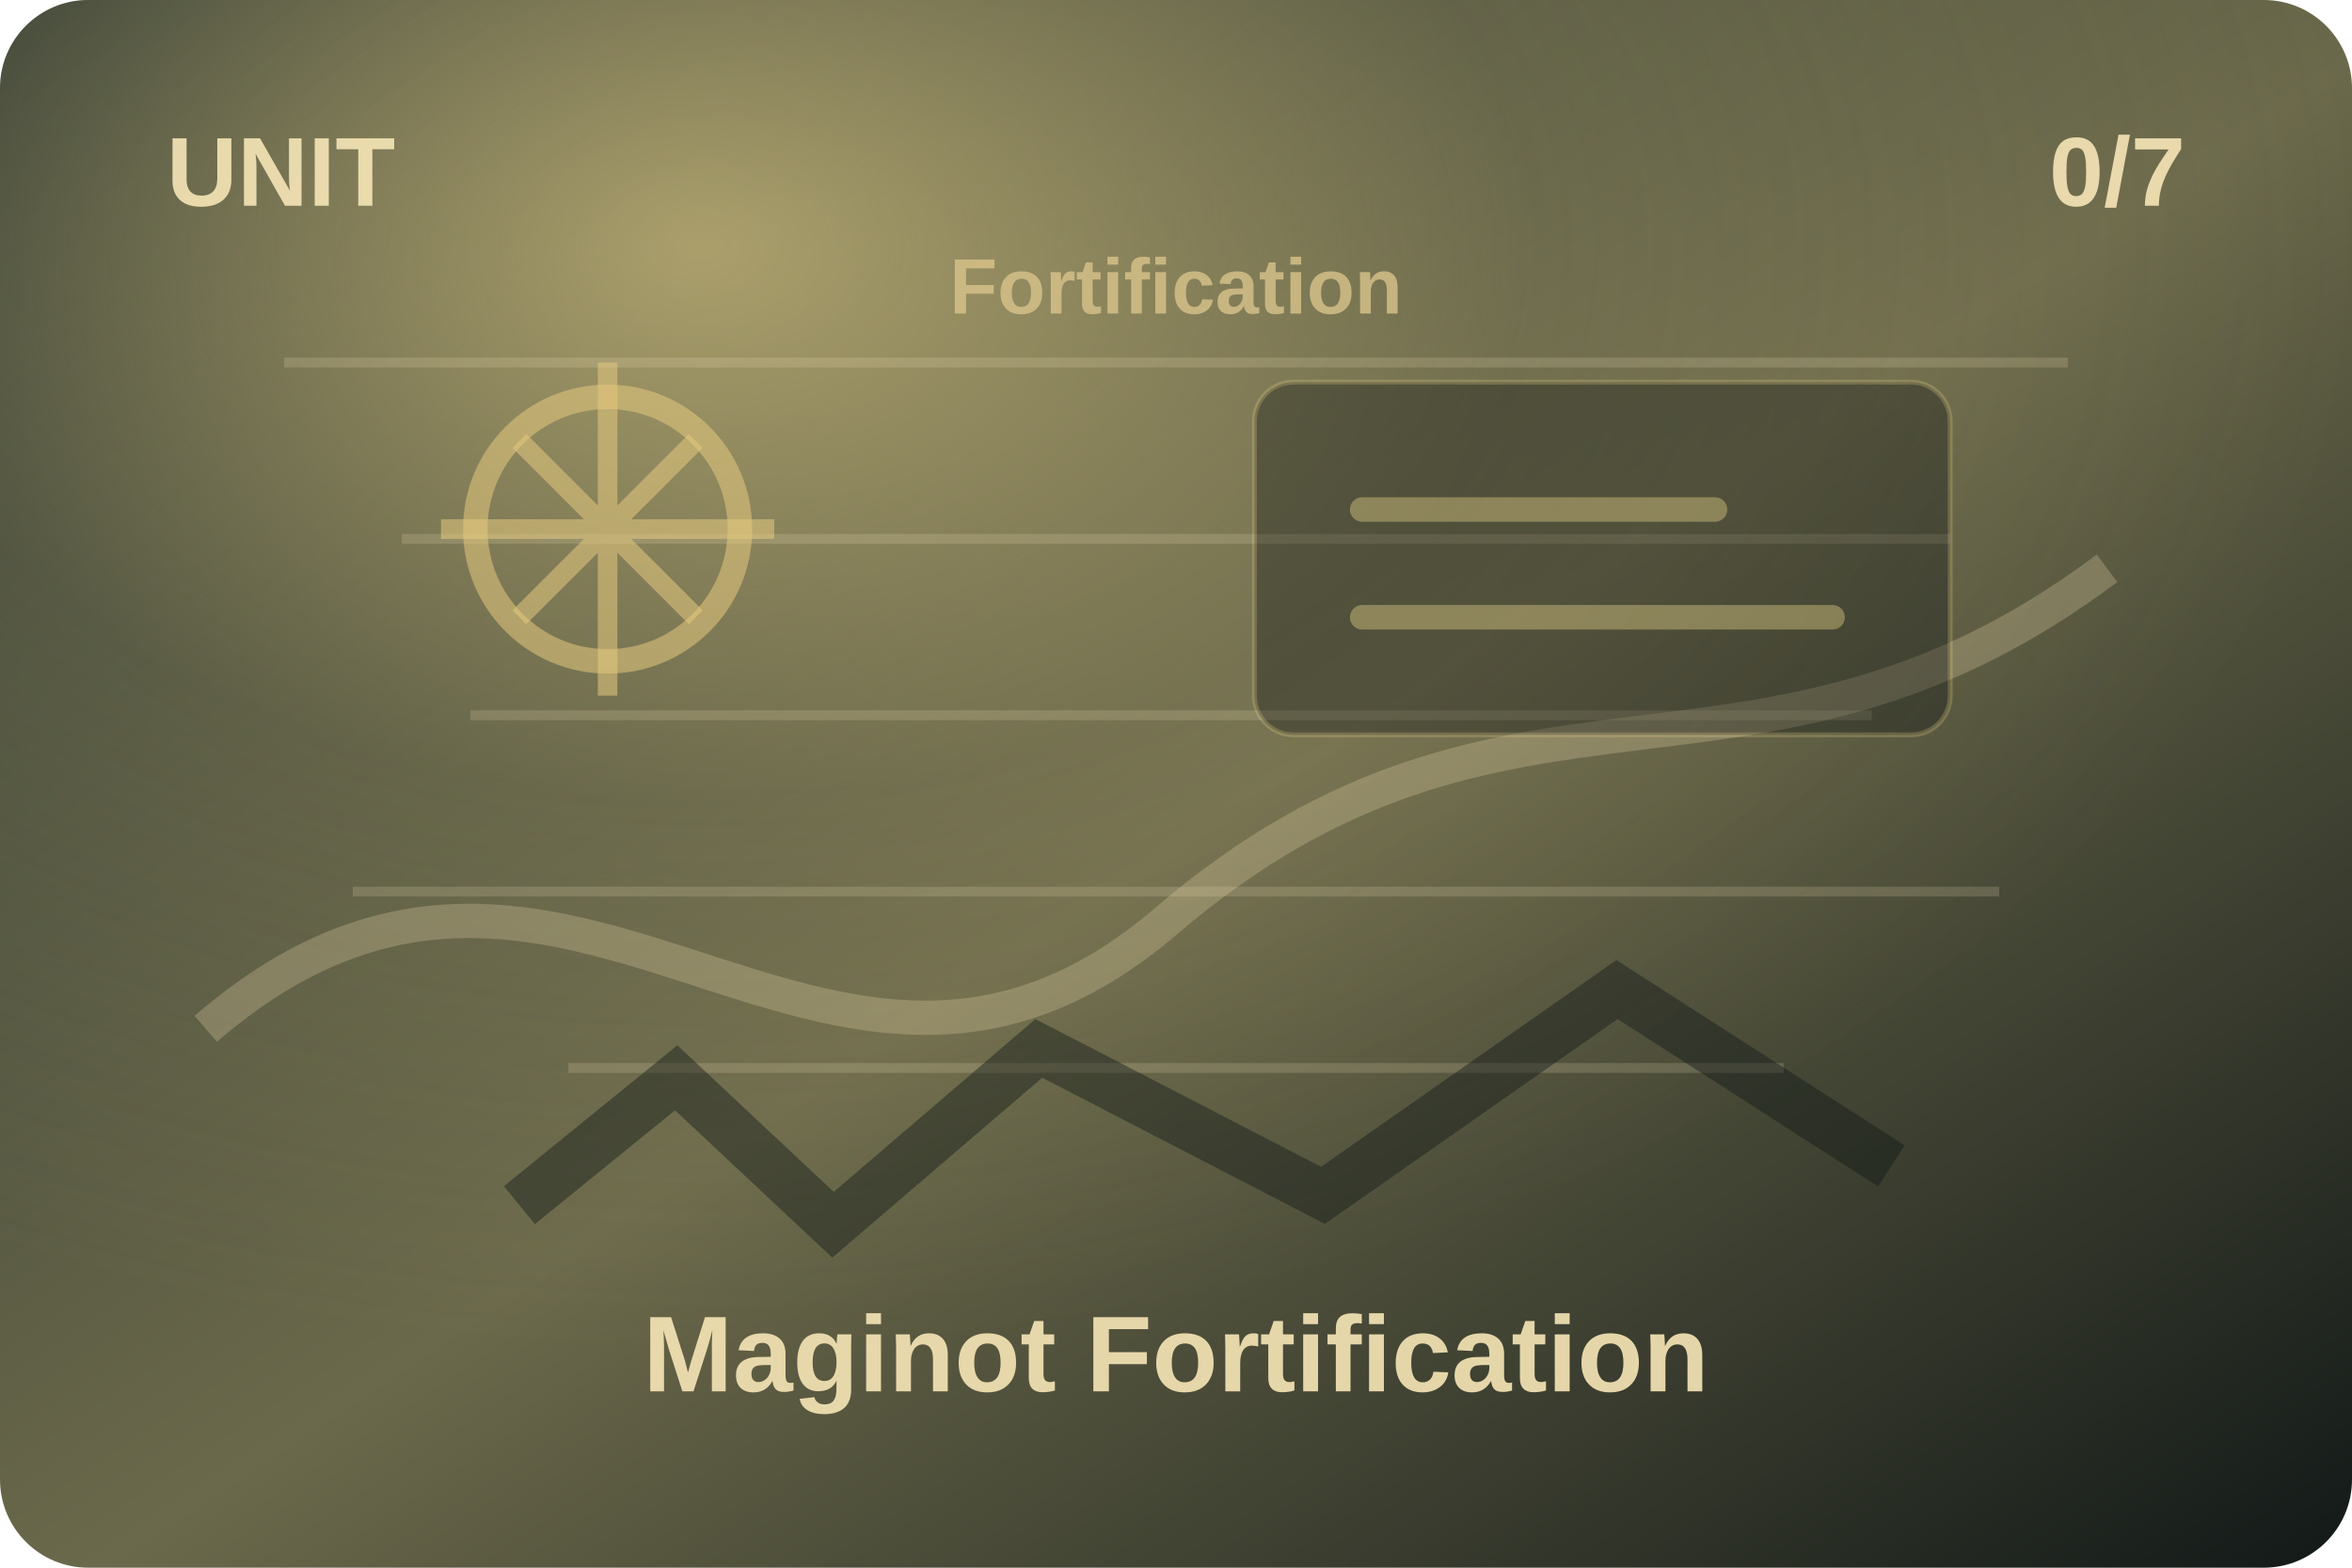
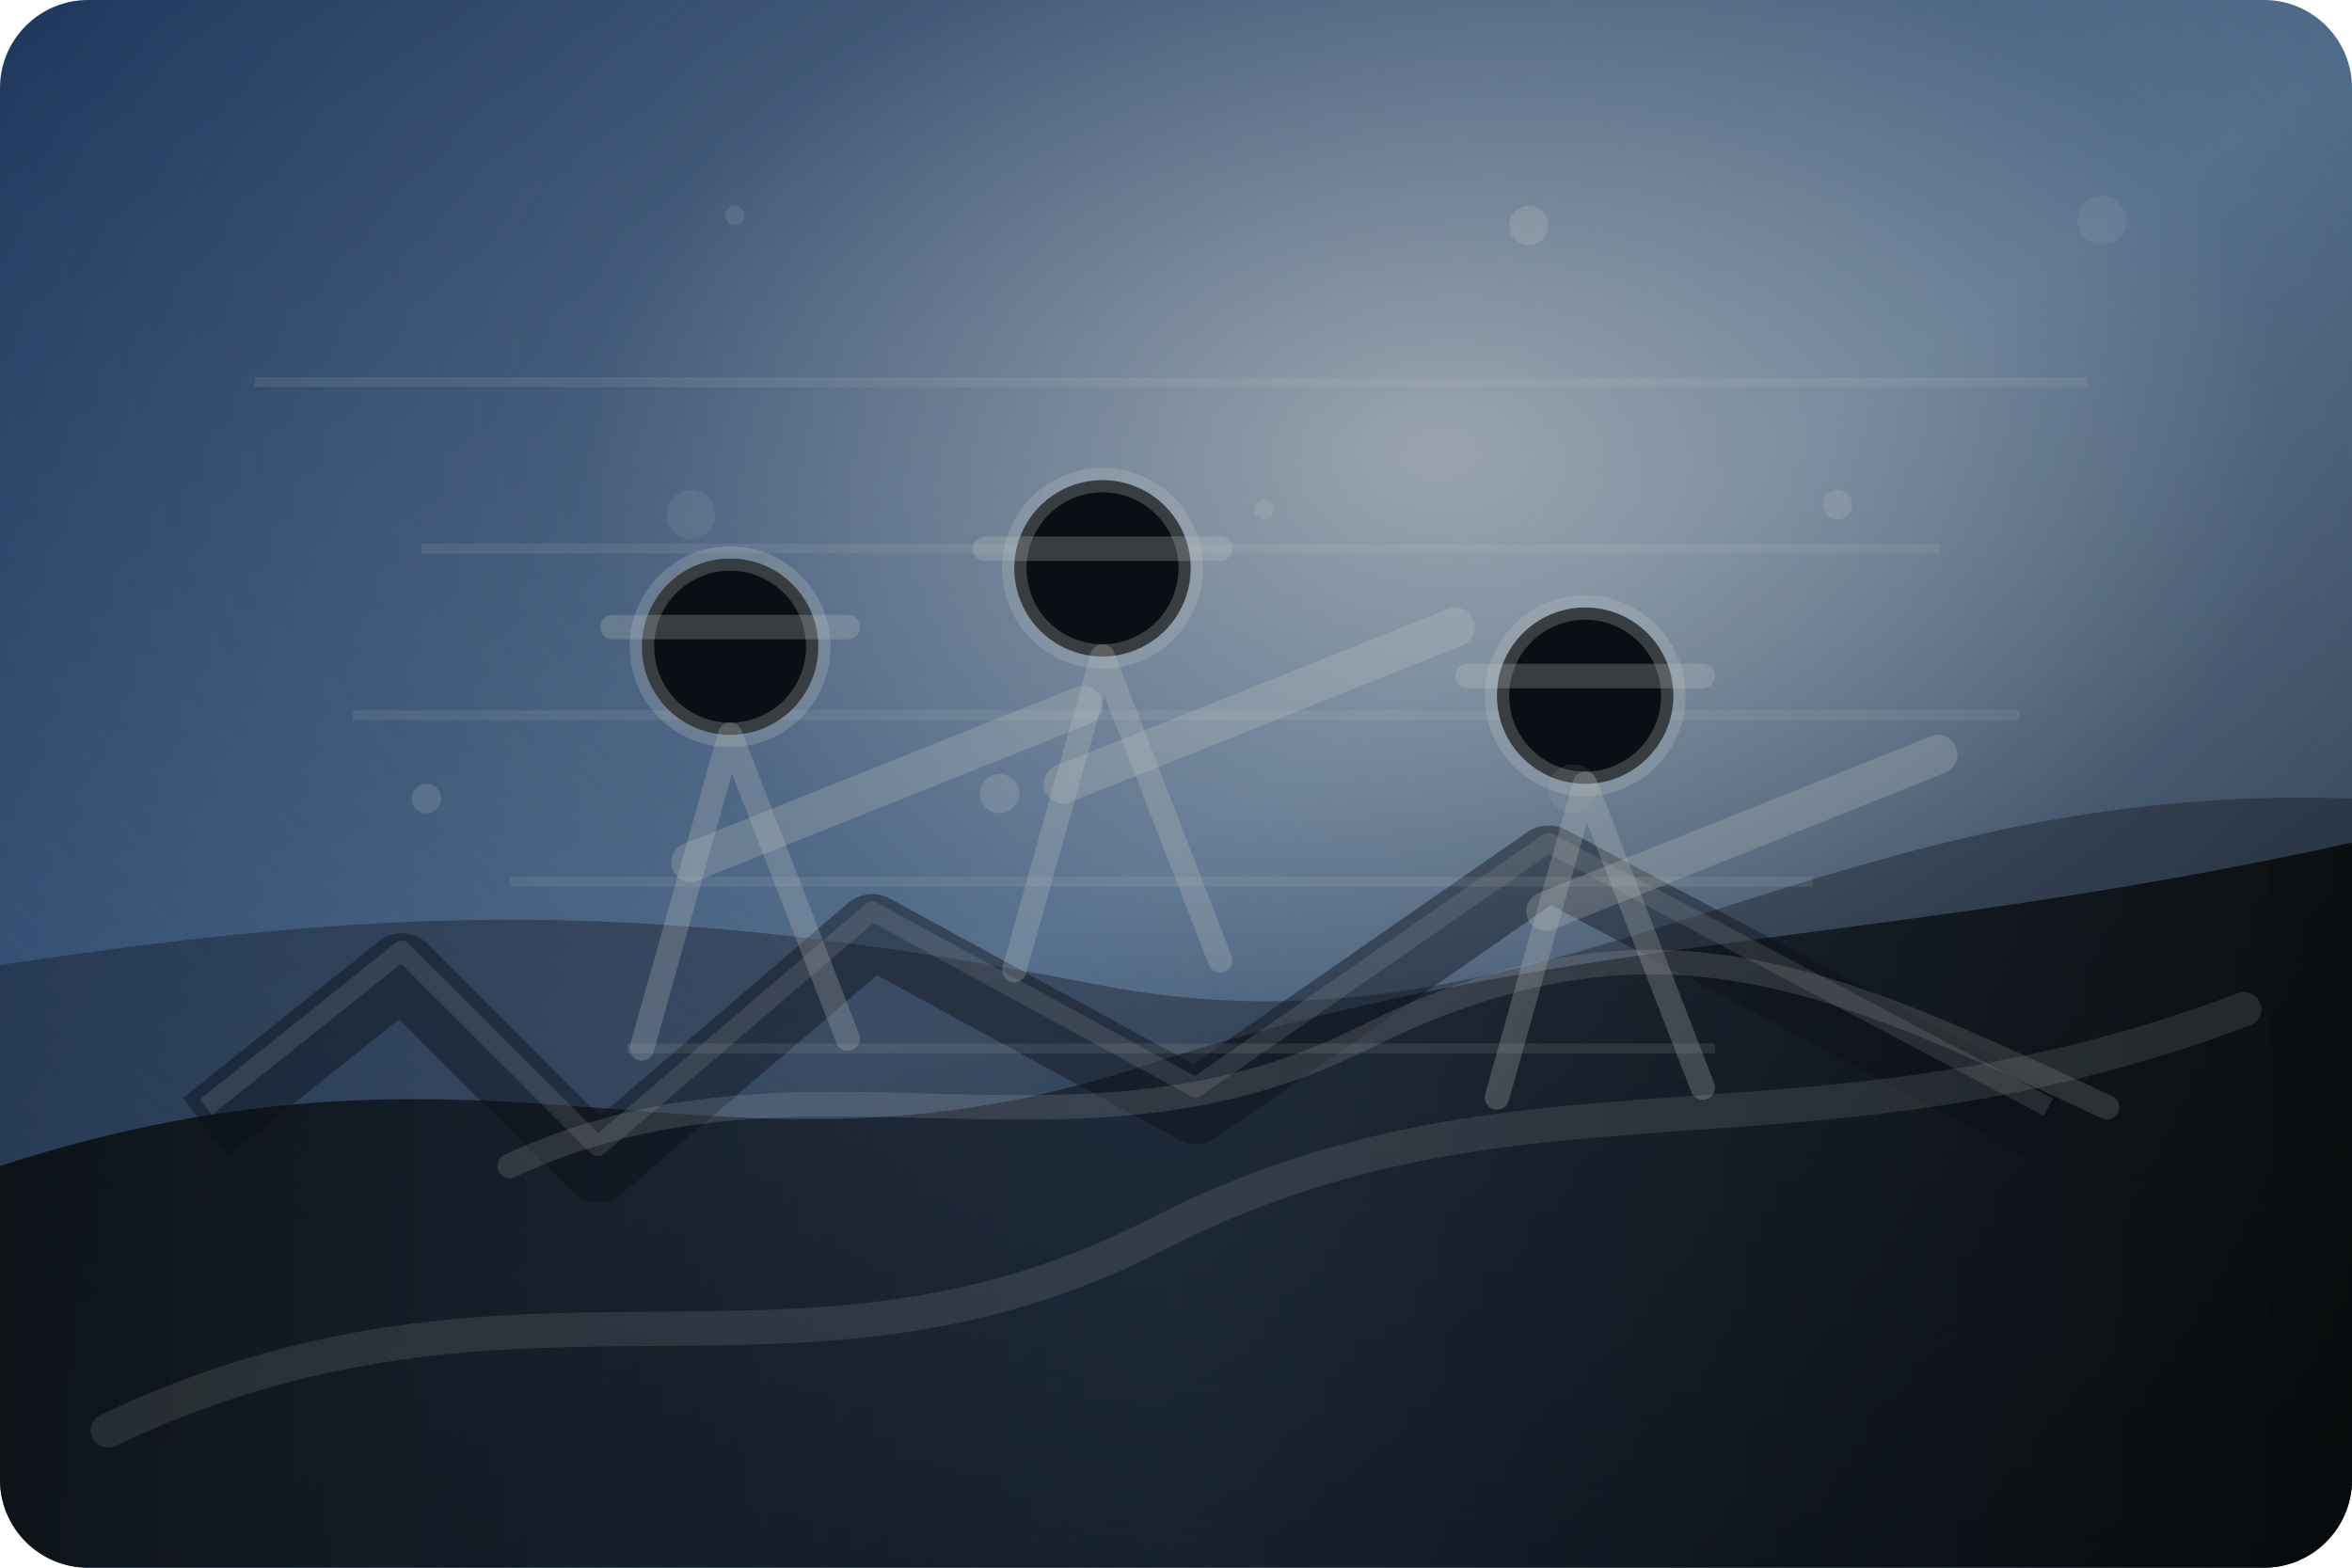
- <svg xmlns="http://www.w3.org/2000/svg" width="480" height="320" viewBox="0 0 480 320" role="img" aria-label="Maginot Fortification placeholder art">
+ <svg xmlns="http://www.w3.org/2000/svg" width="480" height="320" viewBox="0 0 480 320" role="img" aria-label="Maginot Fortification card art">
  <defs>
    <linearGradient id="bg" x1="0" x2="1" y1="0" y2="1">
-       <stop offset="0" stop-color="#26312d" />
-       <stop offset="0.52" stop-color="#6b694b" />
-       <stop offset="1" stop-color="#111817" />
+       <stop offset="0" stop-color="#18345f" />
+       <stop offset="0.52" stop-color="#46678d" />
+       <stop offset="1" stop-color="#101825" />
    </linearGradient>
-     <radialGradient id="lamp" cx="30%" cy="16%" r="70%">
-       <stop offset="0" stop-color="#ead48a" stop-opacity="0.62" />
-       <stop offset="0.5" stop-color="#ead48a" stop-opacity="0.13" />
-       <stop offset="1" stop-color="#ead48a" stop-opacity="0" />
+     <radialGradient id="lamp" cx="61%" cy="29%" r="78%">
+       <stop offset="0" stop-color="#d7d9d6" stop-opacity="0.68" />
+       <stop offset="0.46" stop-color="#d7d9d6" stop-opacity="0.16" />
+       <stop offset="1" stop-color="#d7d9d6" stop-opacity="0" />
    </radialGradient>
+     <linearGradient id="ground" x1="0" x2="1" y1="0" y2="0">
+       <stop offset="0" stop-color="#070a0a" stop-opacity="0.82" />
+       <stop offset="0.5" stop-color="#101825" stop-opacity="0.58" />
+       <stop offset="1" stop-color="#070a0a" stop-opacity="0.88" />
+     </linearGradient>
+     <filter id="grain">
+       <feTurbulence baseFrequency="0.72" numOctaves="2" seed="0" type="fractalNoise" />
+       <feColorMatrix type="saturate" values="0" />
+       <feComponentTransfer>
+         <feFuncA type="table" tableValues="0 0.18" />
+       </feComponentTransfer>
+       <feBlend mode="overlay" in2="SourceGraphic" />
+     </filter>
+     <clipPath id="round">
+       <rect width="480" height="320" rx="18" />
+     </clipPath>
  </defs>
-   <rect width="480" height="320" rx="18" fill="url(#bg)" />
-   <rect width="480" height="320" rx="18" fill="url(#lamp)" />
-   <path d="M42 210 C116 146 168 248 238 188 S358 170 430 116" fill="none" stroke="#f0ddb0" stroke-width="7" stroke-opacity="0.26" />
-   <path d="M58 74 H422 M82 110 H398 M96 146 H382 M72 182 H408 M116 218 H364" stroke="#f8e8bd" stroke-width="2" stroke-opacity="0.18" />
-   <path d="M106 246 L138 220 L170 250 L212 214 L270 244 L330 202 L386 238" fill="none" stroke="#101617" stroke-width="10" stroke-opacity="0.42" />
-   <circle cx="124" cy="108" r="27" fill="none" stroke="#e3c87e" stroke-width="5" stroke-opacity="0.55" />
-   <path d="M124 74 V142 M90 108 H158 M106 90 L142 126 M142 90 L106 126" stroke="#e3c87e" stroke-width="4" stroke-opacity="0.55" />
-   <rect x="256" y="78" width="142" height="72" rx="8" fill="#0b1112" fill-opacity="0.34" stroke="#ead48a" stroke-opacity="0.24" />
-   <path d="M278 126 H374 M278 104 H350" stroke="#ead48a" stroke-width="5" stroke-linecap="round" stroke-opacity="0.4" />
-   <text x="240" y="284" text-anchor="middle" font-family="Arial, sans-serif" font-size="22" font-weight="700" fill="#f3e3b4" opacity="0.92">Maginot Fortification</text>
-   <text x="34" y="42" font-family="Arial, sans-serif" font-size="20" font-weight="700" fill="#f3e3b4" opacity="0.92">UNIT</text>
-   <text x="446" y="42" text-anchor="end" font-family="Arial, sans-serif" font-size="20" font-weight="700" fill="#f3e3b4" opacity="0.92">0/7</text>
-   <text x="240" y="64" text-anchor="middle" font-family="Arial, sans-serif" font-size="16" font-weight="700" fill="#d7c28a" opacity="0.82">Fortification</text>
+   <g clip-path="url(#round)">
+     <rect width="480" height="320" fill="url(#bg)" />
+     <rect width="480" height="320" fill="url(#lamp)" />
+     <path d="M0 197 C80 185 132 183 224 201 S370 159 480 163 V320 H0 Z" fill="#0b1018" opacity="0.34" />
+     <path d="M0 238 C102 205 146 246 232 218 S380 194 480 172 V320 H0 Z" fill="url(#ground)" />
+     <path d="M42 230 L82 198 L122 238 L178 190 L244 226 L316 176 L418 230" fill="none" stroke="#0b1018" stroke-width="15" stroke-linejoin="round" stroke-opacity="0.42" />
+     <path d="M42 226 L82 194 L122 234 L178 186 L244 222 L316 172 L418 226" fill="none" stroke="#d7d9d6" stroke-width="4" stroke-linejoin="round" stroke-opacity="0.14" />
+     <path d="M52 78 H426 M86 112 H396 M72 146 H412 M104 180 H370 M128 214 H350" stroke="#d7d9d6" stroke-width="2" stroke-opacity="0.12" />
+     <g fill="#0b1018" stroke="#d7d9d6" stroke-opacity="0.25" stroke-width="5" stroke-linecap="round" stroke-linejoin="round">
+       <circle cx="149" cy="132" r="18" />
+       <path d="M125 128 H173" fill="none" />
+       <path d="M149 150 L131 214 M149 150 L173 212" fill="none" />
+       <path d="M141 176 L221 144" fill="none" stroke-width="8" />
+       <circle cx="225" cy="116" r="18" />
+       <path d="M201 112 H249" fill="none" />
+       <path d="M225 134 L207 198 M225 134 L249 196" fill="none" />
+       <path d="M217 160 L297 128" fill="none" stroke-width="8" />
+       <circle cx="323.5" cy="142" r="18" />
+       <path d="M299.5 138 H347.5" fill="none" />
+       <path d="M323.5 160 L305.5 224 M323.5 160 L347.5 222" fill="none" />
+       <path d="M315.5 186 L395.5 154" fill="none" stroke-width="8" />
+       <path d="M104 238 C164 210 218 242 278 212 S374 200 430 226" fill="none" stroke="#d7d9d6" stroke-width="5" stroke-opacity="0.16" />
+     </g>
+     <circle cx="321" cy="161" r="5" fill="#d7d9d6" opacity="0.1" />
+     <circle cx="150" cy="44" r="2" fill="#d7d9d6" opacity="0.14" />
+     <circle cx="375" cy="103" r="3" fill="#d7d9d6" opacity="0.18" />
+     <circle cx="204" cy="162" r="4" fill="#d7d9d6" opacity="0.22" />
+     <circle cx="429" cy="45" r="5" fill="#d7d9d6" opacity="0.1" />
+     <circle cx="258" cy="104" r="2" fill="#d7d9d6" opacity="0.14" />
+     <circle cx="87" cy="163" r="3" fill="#d7d9d6" opacity="0.18" />
+     <circle cx="312" cy="46" r="4" fill="#d7d9d6" opacity="0.22" />
+     <circle cx="141" cy="105" r="5" fill="#d7d9d6" opacity="0.1" />
+     <rect width="480" height="320" fill="#000" opacity="0.08" filter="url(#grain)" />
+     <path d="M22 292 C106 252 162 290 236 252 S368 240 458 206" fill="none" stroke="#d7d9d6" stroke-width="7" stroke-linecap="round" stroke-opacity="0.12" />
+   </g>
</svg>
